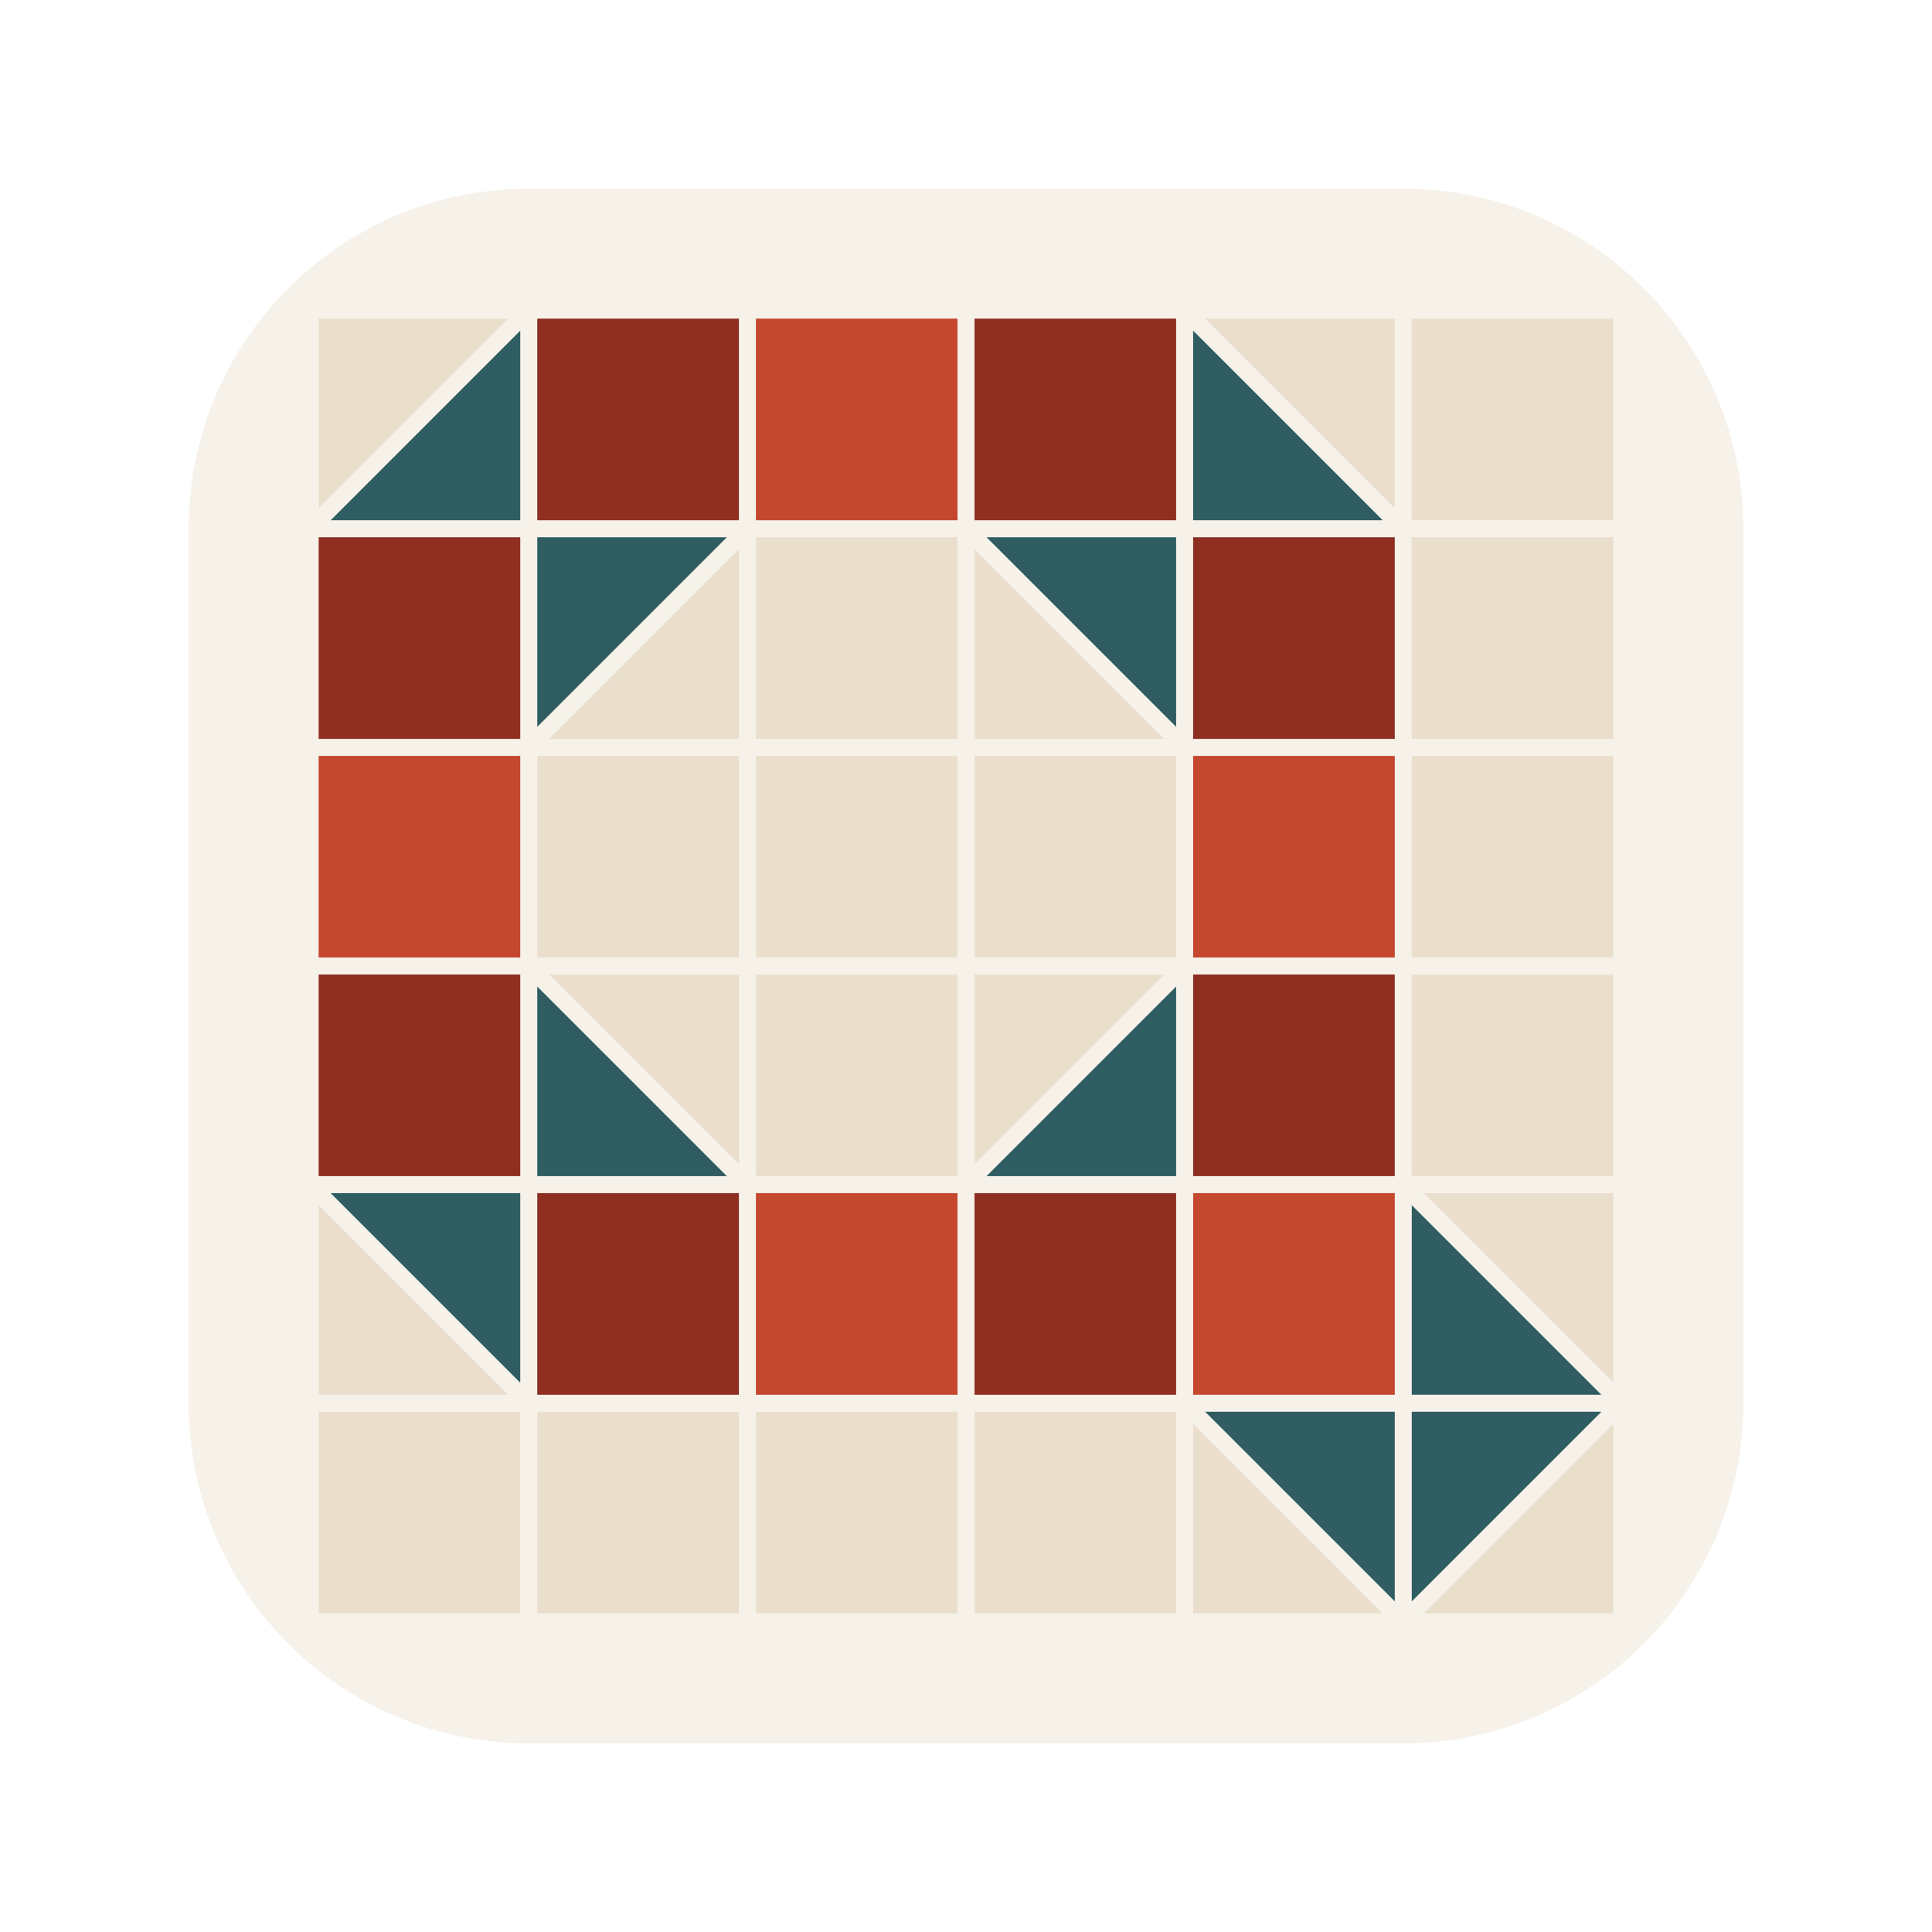
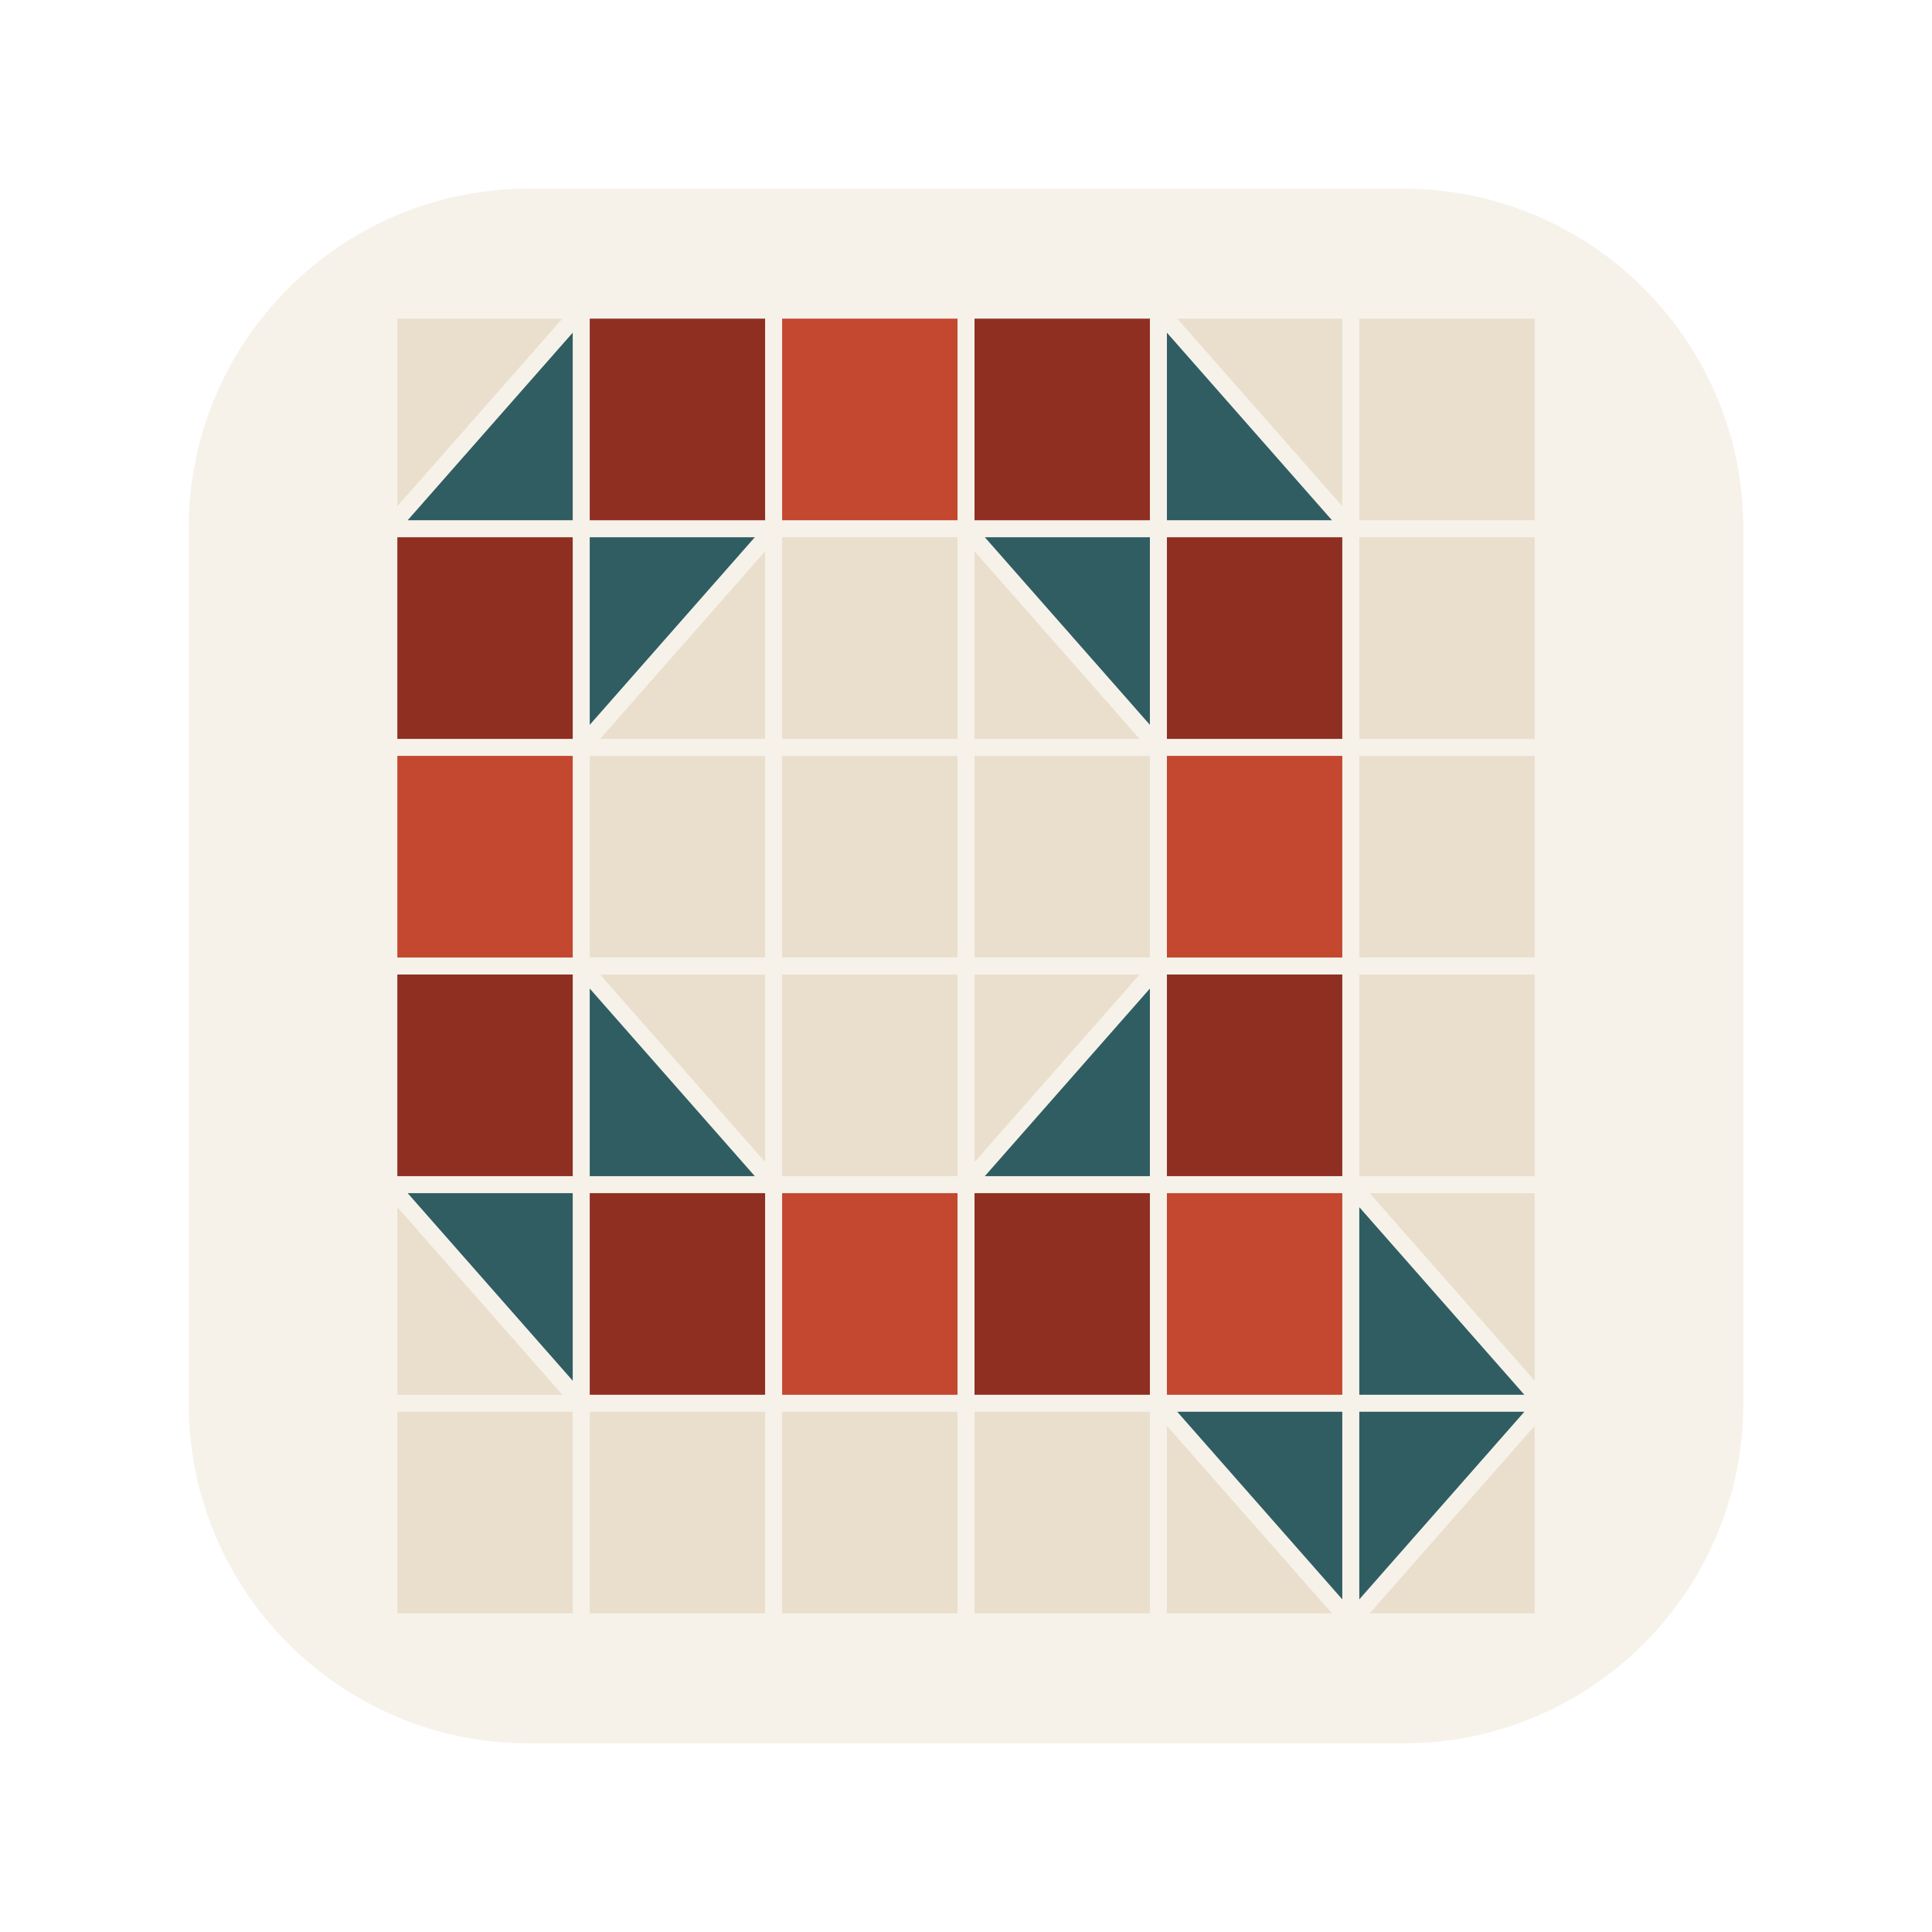
<svg xmlns="http://www.w3.org/2000/svg" viewBox="0 0 256 256" width="256" height="256">
  <g transform="translate(25 25) scale(0.8047)">
    <rect width="256" height="256" rx="56" fill="#F6F2EA" />
-     <path fill="#EADFCD" d="M21.4 21.4 L52.62 21.4 L21.4 52.62Z M167.38 21.4 L198.6 21.4 L198.6 52.62Z M201.4 21.4 L234.6 21.4 L234.6 54.6 L201.4 54.6Z M90.6 59.38 L90.6 90.6 L59.38 90.6Z M93.4 57.4 L126.6 57.4 L126.6 90.6 L93.4 90.6Z M129.4 59.38 L160.62 90.6 L129.4 90.6Z M201.4 57.4 L234.6 57.4 L234.6 90.6 L201.4 90.6Z M57.4 93.4 L90.6 93.4 L90.6 126.6 L57.4 126.6Z M93.4 93.4 L126.6 93.4 L126.6 126.6 L93.4 126.6Z M129.4 93.4 L162.6 93.4 L162.6 126.6 L129.4 126.6Z M201.4 93.4 L234.6 93.4 L234.6 126.6 L201.4 126.6Z M59.38 129.4 L90.6 129.4 L90.6 160.62Z M93.4 129.4 L126.6 129.4 L126.6 162.6 L93.4 162.6Z M129.4 129.4 L160.62 129.4 L129.4 160.62Z M201.4 129.4 L234.6 129.4 L234.6 162.6 L201.4 162.6Z M21.4 167.38 L52.62 198.6 L21.4 198.6Z M203.38 165.4 L234.6 165.4 L234.6 196.62Z M21.4 201.4 L54.6 201.4 L54.6 234.6 L21.4 234.6Z M57.4 201.4 L90.6 201.4 L90.6 234.6 L57.4 234.6Z M93.4 201.4 L126.6 201.4 L126.6 234.6 L93.4 234.6Z M129.4 201.4 L162.6 201.4 L162.6 234.6 L129.4 234.6Z M165.4 203.38 L196.62 234.6 L165.4 234.6Z M234.6 203.38 L234.6 234.6 L203.38 234.6Z" />
-     <path fill="#2F5D62" d="M54.6 23.38 L54.6 54.6 L23.38 54.6Z M165.4 23.38 L196.62 54.6 L165.4 54.6Z M57.4 57.4 L88.62 57.4 L57.4 88.62Z M131.38 57.4 L162.6 57.4 L162.6 88.62Z M57.4 131.38 L88.62 162.6 L57.4 162.6Z M162.6 131.38 L162.6 162.6 L131.38 162.6Z M23.38 165.4 L54.6 165.4 L54.6 196.62Z M201.4 167.38 L232.62 198.6 L201.4 198.6Z M167.38 201.4 L198.6 201.4 L198.6 232.62Z M201.4 201.4 L232.62 201.4 L201.4 232.62Z" />
-     <path fill="#8F2F22" d="M57.4 21.4 L90.6 21.4 L90.6 54.6 L57.4 54.6Z M129.4 21.4 L162.6 21.4 L162.6 54.6 L129.4 54.6Z M21.4 57.4 L54.6 57.4 L54.6 90.6 L21.4 90.6Z M165.4 57.4 L198.6 57.4 L198.6 90.6 L165.4 90.6Z M21.4 129.4 L54.6 129.4 L54.6 162.6 L21.4 162.6Z M165.4 129.4 L198.6 129.4 L198.6 162.6 L165.4 162.6Z M57.4 165.4 L90.6 165.4 L90.6 198.6 L57.4 198.6Z M129.4 165.4 L162.6 165.4 L162.6 198.6 L129.4 198.6Z" />
-     <path fill="#C4472F" d="M93.4 21.4 L126.6 21.4 L126.6 54.6 L93.4 54.6Z M21.4 93.4 L54.6 93.4 L54.6 126.6 L21.4 126.6Z M165.4 93.4 L198.6 93.4 L198.6 126.6 L165.4 126.6Z M93.4 165.4 L126.6 165.4 L126.6 198.6 L93.4 198.6Z M165.4 165.4 L198.6 165.4 L198.6 198.6 L165.4 198.6Z" />
+     <path fill="#EADFCD" d="M34.36 21.4 L61.54 21.4 L34.36 52.29Z M162.78 21.4 L189.96 21.4 L189.96 52.29Z M192.76 21.4 L221.64 21.4 L221.64 54.6 L192.76 54.6Z M94.92 59.71 L94.92 90.6 L67.74 90.6Z M97.72 57.4 L126.6 57.4 L126.6 90.6 L97.72 90.6Z M129.4 59.71 L156.58 90.6 L129.4 90.6Z M192.76 57.4 L221.64 57.4 L221.64 90.6 L192.76 90.6Z M66.04 93.4 L94.92 93.4 L94.92 126.6 L66.04 126.6Z M97.72 93.4 L126.6 93.4 L126.6 126.6 L97.72 126.6Z M129.4 93.4 L158.28 93.4 L158.28 126.6 L129.4 126.6Z M192.76 93.4 L221.64 93.4 L221.64 126.6 L192.76 126.6Z M67.74 129.4 L94.92 129.4 L94.92 160.29Z M97.72 129.4 L126.6 129.4 L126.6 162.6 L97.72 162.6Z M129.4 129.4 L156.58 129.4 L129.4 160.29Z M192.76 129.4 L221.64 129.4 L221.64 162.6 L192.76 162.6Z M34.36 167.71 L61.54 198.6 L34.36 198.6Z M194.46 165.4 L221.64 165.4 L221.64 196.29Z M34.36 201.4 L63.24 201.4 L63.24 234.6 L34.36 234.6Z M66.04 201.4 L94.92 201.4 L94.92 234.6 L66.04 234.6Z M97.72 201.4 L126.6 201.4 L126.6 234.6 L97.72 234.6Z M129.4 201.4 L158.28 201.4 L158.28 234.6 L129.4 234.6Z M161.08 203.71 L188.26 234.6 L161.08 234.6Z M221.64 203.71 L221.64 234.6 L194.46 234.6Z" />
+     <path fill="#2F5D62" d="M63.24 23.71 L63.24 54.6 L36.06 54.6Z M161.08 23.71 L188.26 54.6 L161.08 54.6Z M66.04 57.4 L93.22 57.4 L66.04 88.29Z M131.1 57.4 L158.28 57.4 L158.28 88.29Z M66.04 131.71 L93.22 162.6 L66.04 162.6Z M158.28 131.71 L158.28 162.6 L131.1 162.6Z M36.06 165.4 L63.24 165.4 L63.24 196.29Z M192.76 167.71 L219.94 198.6 L192.76 198.6Z M162.78 201.4 L189.96 201.4 L189.96 232.29Z M192.76 201.4 L219.94 201.4 L192.76 232.29Z" />
+     <path fill="#8F2F22" d="M66.04 21.4 L94.92 21.4 L94.92 54.6 L66.04 54.6Z M129.4 21.4 L158.28 21.4 L158.28 54.6 L129.4 54.6Z M34.36 57.4 L63.24 57.4 L63.24 90.6 L34.36 90.6Z M161.08 57.4 L189.96 57.4 L189.96 90.6 L161.08 90.6Z M34.36 129.4 L63.24 129.4 L63.24 162.6 L34.36 162.6Z M161.08 129.4 L189.96 129.4 L189.96 162.6 L161.08 162.6Z M66.04 165.4 L94.92 165.4 L94.92 198.6 L66.04 198.6Z M129.4 165.4 L158.28 165.4 L158.28 198.6 L129.4 198.6Z" />
+     <path fill="#C4472F" d="M97.72 21.4 L126.6 21.4 L126.6 54.6 L97.72 54.6Z M34.36 93.4 L63.24 93.4 L63.24 126.6 L34.36 126.6Z M161.08 93.4 L189.96 93.4 L189.96 126.6 L161.08 126.6Z M97.72 165.4 L126.6 165.4 L126.6 198.6 L97.72 198.6Z M161.08 165.4 L189.96 165.4 L189.96 198.6 L161.08 198.6Z" />
  </g>
</svg>
